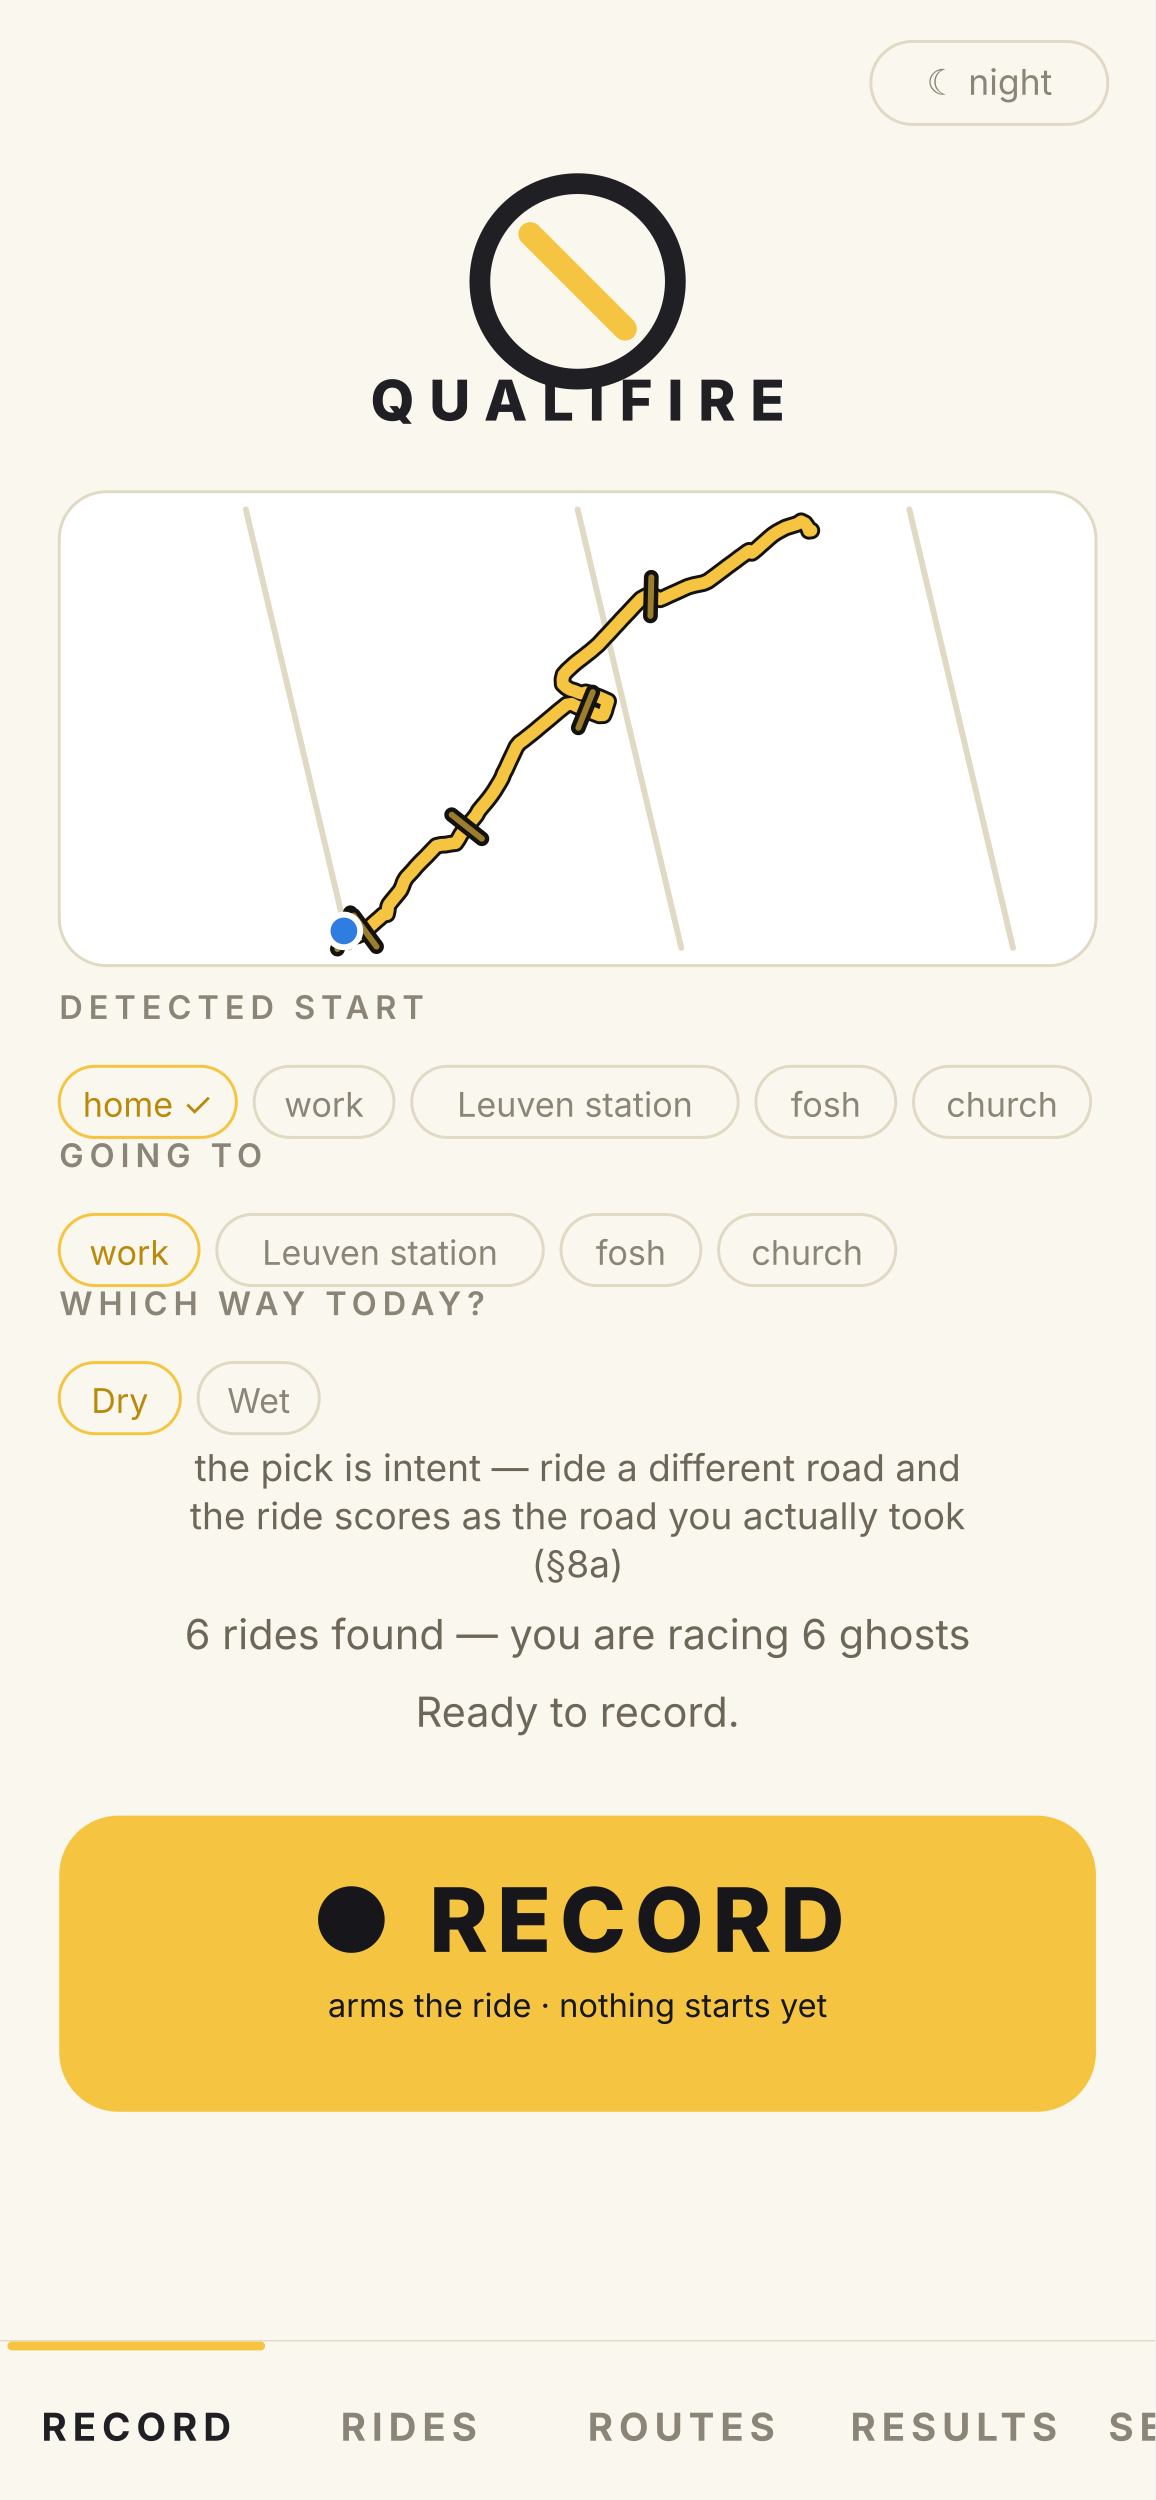
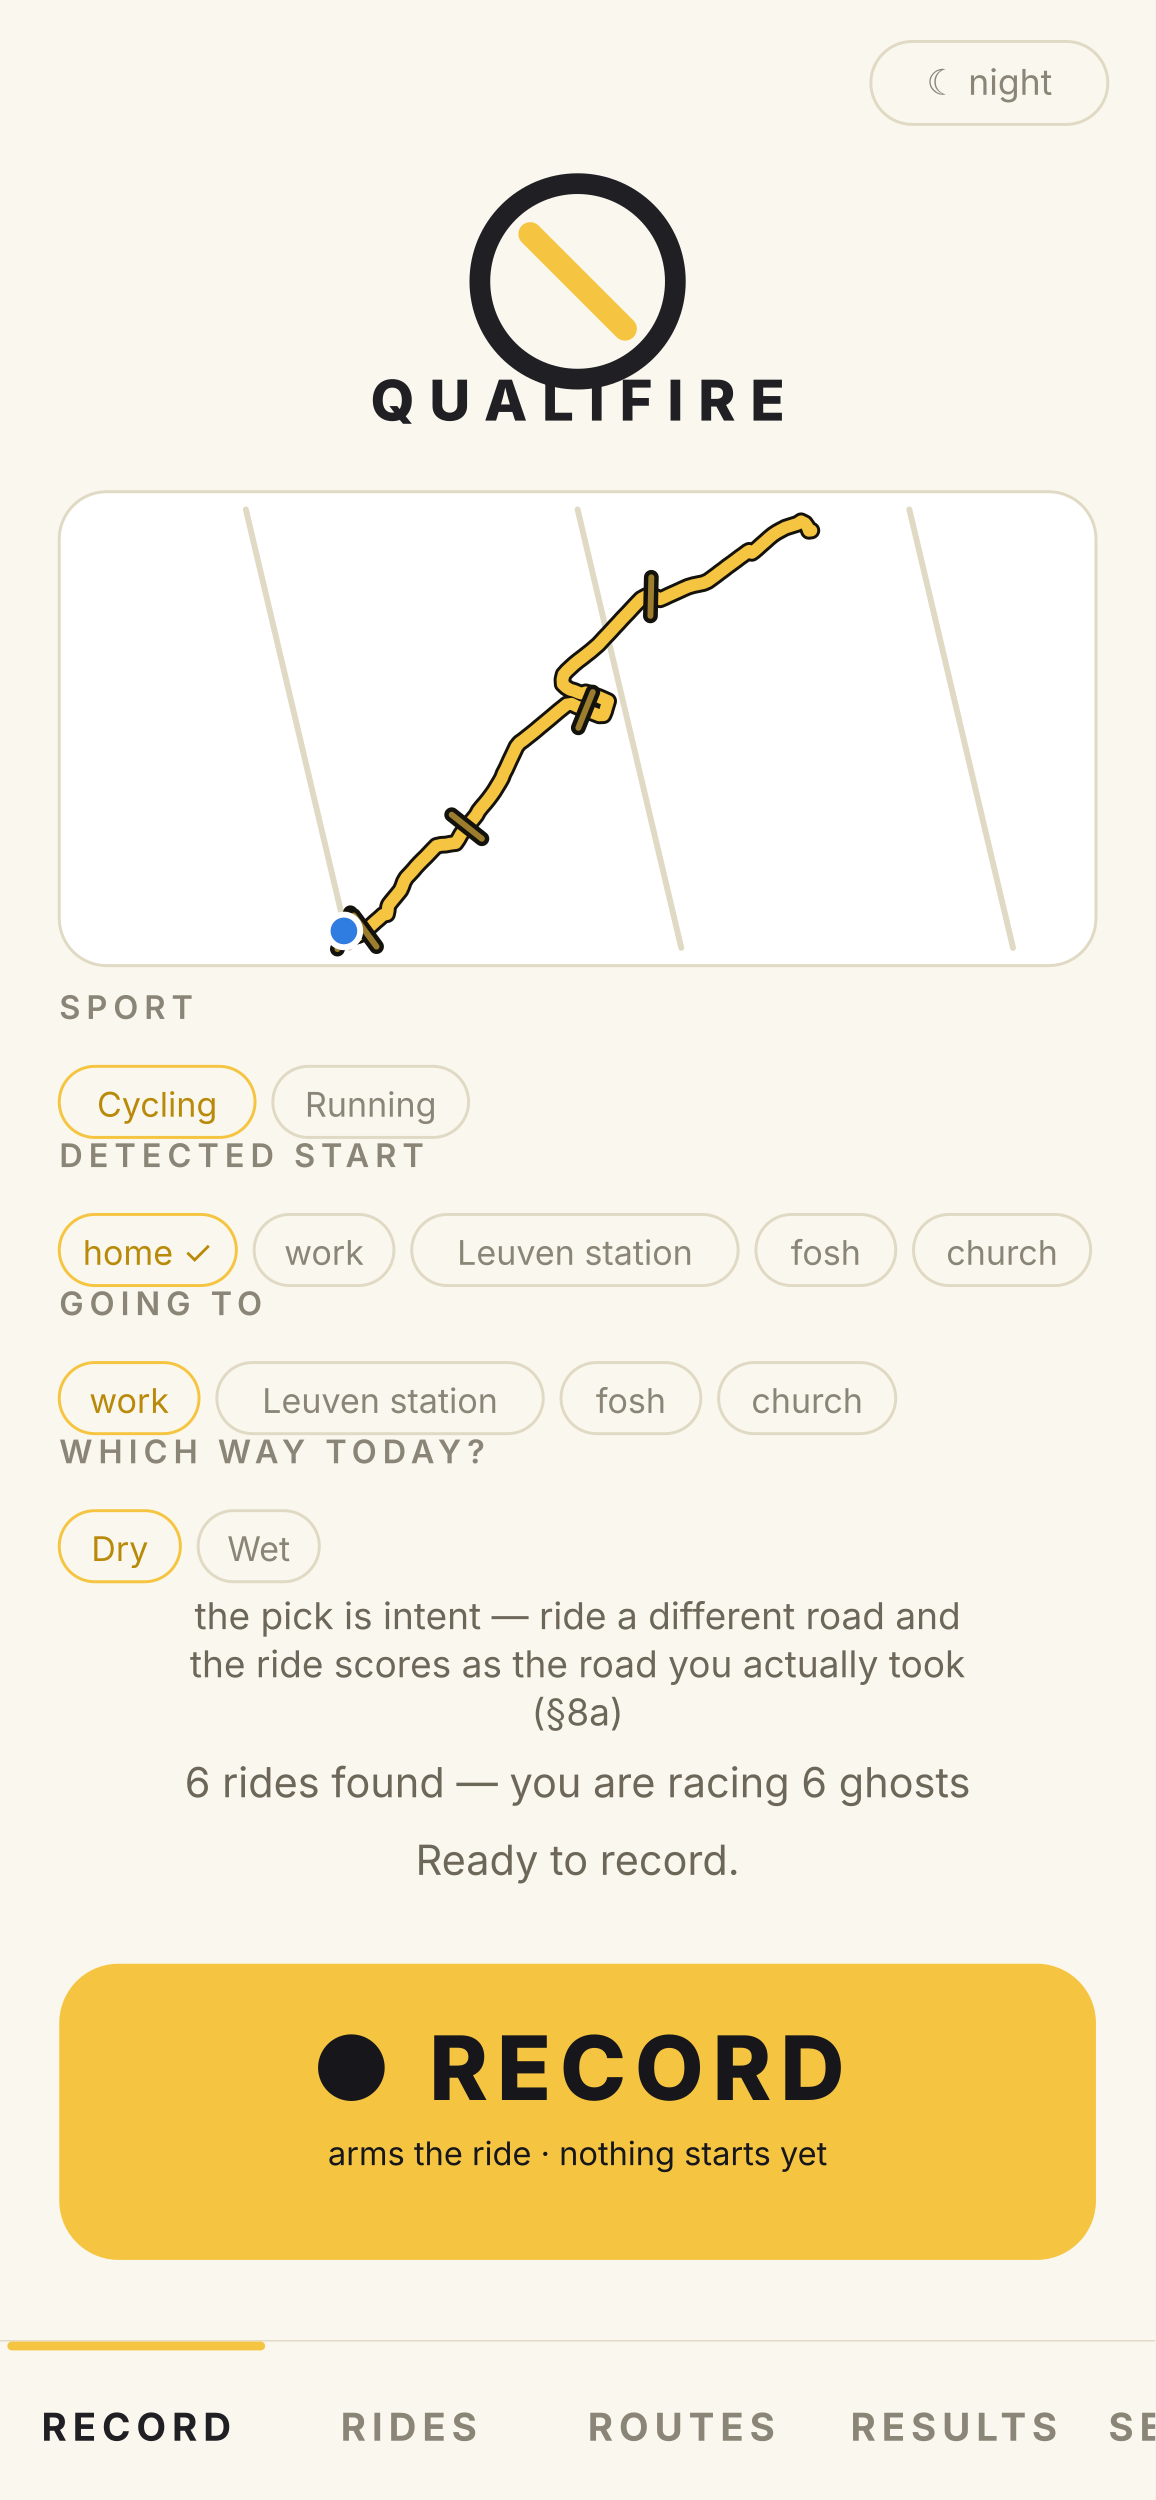
<svg xmlns="http://www.w3.org/2000/svg" viewBox="0 0 390 844" width="390" height="844">
  <defs>
    <clipPath id="tabbar_viewport_clip">
      <rect x="0" y="790" width="390" height="54" />
    </clipPath>
  </defs>
  <g id="bg">
    <rect id="bg_ground" x="0" y="0" width="390" height="844" fill="#FAF7EE" />
  </g>
  <g id="content">
    <g id="content_theme_pill">
      <rect id="content_theme_pill_bg" x="294" y="14" width="80" height="28" fill="none" stroke="#E0D9C4" stroke-width="1" rx="14" />
      <text id="content_theme_pill_label" x="334" y="32" font-family="Inter, 'Segoe UI', system-ui, sans-serif" font-size="12" font-weight="400" fill="#8A8577" text-anchor="middle">☾ night</text>
    </g>
    <circle id="content_logo_ring" cx="195" cy="95" r="33" fill="none" stroke="#201F24" stroke-width="7" />
    <line id="content_logo_slash" x1="179" y1="79" x2="211" y2="111" stroke="#F5C542" stroke-width="8" stroke-linecap="round" />
    <text id="content_app_title" x="195" y="142" font-family="Inter, 'Segoe UI', system-ui, sans-serif" font-size="19" font-weight="800" fill="#201F24" text-anchor="middle" letter-spacing="5" style="text-transform:uppercase">QUALIFIRE</text>
    <g id="content_map">
      <rect id="content_map_ground" x="20" y="166" width="350" height="160" fill="#FFFFFF" stroke="#E0D9C4" stroke-width="1" rx="16" />
      <line id="content_map_street_1" x1="83" y1="172" x2="118" y2="320" stroke="#E0D9C4" stroke-width="2" stroke-linecap="round" />
      <line id="content_map_street_2" x1="195" y1="172" x2="230" y2="320" stroke="#E0D9C4" stroke-width="2" stroke-linecap="round" />
      <line id="content_map_street_3" x1="307" y1="172" x2="342" y2="320" stroke="#E0D9C4" stroke-width="2" stroke-linecap="round" />
      <path id="content_map_route_line_casing" d="M116.1 314.28 L116.68 314.23 L117.09 314.63 L118.24 315.19 L119.87 316 L120.77 315.75 L122.01 315.24 L123.26 314.33 L124.44 313.22 L125.66 312.15 L126.87 311.04 L128.12 309.98 L129.33 308.86 L130.64 308.61 L130.87 307.55 L131.03 306.08 L131.31 305.37 L132.18 304.26 L133.23 302.99 L134.19 301.83 L135.21 300.56 L135.82 299.2 L136.33 297.73 L137.16 296.31 L138.34 295.05 L139.43 293.88 L140.48 292.62 L141.57 291.45 L142.72 290.29 L143.87 289.17 L145.02 287.96 L146.17 286.74 L147.32 285.58 L148.86 285.23 L150.52 285.13 L152.18 284.82 L153.84 284.62 L154.74 283.3 L155.57 281.78 L156.53 280.42 L157.58 279.1 L158.64 277.84 L159.75 276.52 L160.81 275.2 L161.61 273.74 L162.66 272.42 L163.81 271.1 L164.87 269.79 L165.86 268.47 L166.85 267.06 L167.74 265.59 L168.61 264.17 L169.44 262.7 L170.04 261.13 L170.84 259.62 L171.51 258.15 L172.22 256.58 L172.95 255.06 L173.69 253.49 L174.36 252.07 L175.38 250.81 L176.72 249.85 L178.06 248.78 L179.41 247.72 L180.72 246.66 L182.03 245.54 L183.37 244.43 L184.71 243.32 L186.05 242.2 L187.36 241.09 L188.67 239.98 L190.02 238.91 L191.33 237.85 L192.95 237.6 L194.49 238.36 L196.02 239.02 L197.68 239.67 L199.22 240.28 L200.75 240.89 L202.32 241.5 L203.72 241.44 L204.27 240.18 L204.46 239.42 L205.29 236.69 L203.85 236.03 L202.32 235.37 L200.75 234.81 L199.25 234.16 L197.72 233.75 L196.41 234.16 L195.32 233.85 L193.88 233.25 L192.44 232.84 L191.17 232.08 L189.98 230.97 L189.89 229.35 L190.27 227.73 L191.39 226.46 L192.64 225.3 L193.79 224.24 L195.29 223.02 L196.63 222.01 L197.97 220.95 L199.41 219.83 L200.75 218.67 L201.93 217.66 L203.02 216.49 L204.17 215.23 L205.35 214.01 L206.47 212.8 L207.62 211.53 L208.77 210.32 L209.86 209.1 L211.01 207.89 L212.1 206.77 L213.25 205.51 L214.3 204.39 L215.45 203.18 L216.44 202.17 L218.01 201.31 L219.73 201.41 L221.52 201.61 L222.83 202.32 L224.3 201.71 L225.87 200.95 L227.47 200.24 L229.03 199.54 L230.66 198.78 L232.29 198.07 L234.02 197.56 L235.71 197.21 L237.44 196.85 L238.97 196.2 L240.31 195.23 L241.69 194.22 L243 193.21 L244.37 192.2 L245.68 191.18 L247.02 190.22 L248.4 189.21 L249.71 188.2 L251.08 187.24 L252.36 186.27 L252.93 185.97 L253.48 186.58 L253.83 186.63 L254.6 186.07 L255.78 185.06 L257.06 183.9 L258.3 182.83 L259.58 181.67 L260.92 180.56 L262.23 179.69 L263.61 178.94 L265.14 178.13 L266.74 177.62 L268.05 177.21 L269.2 176.86 L270.45 176 L271.76 176.66 L272.62 177.87 L273.1 179.19 L273.9 179.09" fill="none" stroke="#14120C" stroke-width="6" stroke-linecap="round" stroke-linejoin="round" />
      <path id="content_map_route_line" d="M116.1 314.28 L116.68 314.23 L117.09 314.63 L118.24 315.19 L119.87 316 L120.77 315.75 L122.01 315.24 L123.26 314.33 L124.44 313.22 L125.66 312.15 L126.87 311.04 L128.12 309.98 L129.33 308.86 L130.64 308.61 L130.87 307.55 L131.03 306.08 L131.31 305.37 L132.18 304.26 L133.23 302.99 L134.19 301.83 L135.21 300.56 L135.82 299.2 L136.33 297.73 L137.16 296.31 L138.34 295.05 L139.43 293.88 L140.48 292.62 L141.57 291.45 L142.72 290.29 L143.87 289.17 L145.02 287.96 L146.17 286.74 L147.32 285.58 L148.86 285.23 L150.52 285.13 L152.18 284.82 L153.84 284.62 L154.74 283.3 L155.57 281.78 L156.53 280.42 L157.58 279.1 L158.64 277.84 L159.75 276.52 L160.81 275.2 L161.61 273.74 L162.66 272.42 L163.81 271.1 L164.87 269.79 L165.86 268.47 L166.85 267.06 L167.74 265.59 L168.61 264.17 L169.44 262.7 L170.04 261.13 L170.84 259.62 L171.51 258.15 L172.22 256.58 L172.95 255.06 L173.69 253.49 L174.36 252.07 L175.38 250.81 L176.72 249.85 L178.06 248.78 L179.41 247.72 L180.72 246.66 L182.03 245.54 L183.37 244.43 L184.71 243.32 L186.05 242.2 L187.36 241.09 L188.67 239.98 L190.02 238.91 L191.33 237.85 L192.95 237.6 L194.49 238.36 L196.02 239.02 L197.68 239.67 L199.22 240.28 L200.75 240.89 L202.32 241.5 L203.72 241.44 L204.27 240.18 L204.46 239.42 L205.29 236.69 L203.85 236.03 L202.32 235.37 L200.75 234.81 L199.25 234.16 L197.72 233.75 L196.41 234.16 L195.32 233.85 L193.88 233.25 L192.44 232.84 L191.17 232.08 L189.98 230.97 L189.89 229.35 L190.27 227.73 L191.39 226.46 L192.64 225.3 L193.79 224.24 L195.29 223.02 L196.63 222.01 L197.97 220.95 L199.41 219.83 L200.75 218.67 L201.93 217.66 L203.02 216.49 L204.17 215.23 L205.35 214.01 L206.47 212.8 L207.62 211.53 L208.77 210.32 L209.86 209.1 L211.01 207.89 L212.1 206.77 L213.25 205.51 L214.3 204.39 L215.45 203.18 L216.44 202.17 L218.01 201.31 L219.73 201.41 L221.52 201.61 L222.83 202.32 L224.3 201.71 L225.87 200.95 L227.47 200.24 L229.03 199.54 L230.66 198.78 L232.29 198.07 L234.02 197.56 L235.71 197.21 L237.44 196.85 L238.97 196.2 L240.31 195.23 L241.69 194.22 L243 193.21 L244.37 192.2 L245.68 191.18 L247.02 190.22 L248.4 189.21 L249.71 188.2 L251.08 187.24 L252.36 186.27 L252.93 185.97 L253.48 186.58 L253.83 186.63 L254.6 186.07 L255.78 185.06 L257.06 183.9 L258.3 182.83 L259.58 181.67 L260.92 180.56 L262.23 179.69 L263.61 178.94 L265.14 178.13 L266.74 177.62 L268.05 177.21 L269.2 176.86 L270.45 176 L271.76 176.66 L272.62 177.87 L273.1 179.19 L273.9 179.09" fill="none" stroke="#F5C542" stroke-width="4" stroke-linecap="round" stroke-linejoin="round" />
      <line id="content_map_gate_tick_1_casing" x1="118.29" y1="308.16" x2="113.91" y2="320.4" stroke="#14120C" stroke-width="5" stroke-linecap="round" />
      <line id="content_map_gate_tick_1" x1="118.29" y1="308.16" x2="113.91" y2="320.4" stroke="#F5C542" stroke-width="2" stroke-linecap="round" opacity="0.6" />
      <line id="content_map_gate_tick_2_casing" x1="119.41" y1="309.09" x2="127.11" y2="319.57" stroke="#14120C" stroke-width="5" stroke-linecap="round" />
      <line id="content_map_gate_tick_2" x1="119.41" y1="309.09" x2="127.11" y2="319.57" stroke="#F5C542" stroke-width="2" stroke-linecap="round" opacity="0.6" />
      <line id="content_map_gate_tick_3_casing" x1="152.49" y1="275.06" x2="162.67" y2="283.15" stroke="#14120C" stroke-width="5" stroke-linecap="round" />
      <line id="content_map_gate_tick_3" x1="152.49" y1="275.06" x2="162.67" y2="283.15" stroke="#F5C542" stroke-width="2" stroke-linecap="round" opacity="0.6" />
      <line id="content_map_gate_tick_4_casing" x1="200.12" y1="233.65" x2="195.25" y2="245.7" stroke="#14120C" stroke-width="5" stroke-linecap="round" />
      <line id="content_map_gate_tick_4" x1="200.12" y1="233.65" x2="195.25" y2="245.7" stroke="#F5C542" stroke-width="2" stroke-linecap="round" opacity="0.6" />
      <line id="content_map_gate_tick_5_casing" x1="219.89" y1="194.91" x2="219.58" y2="207.91" stroke="#14120C" stroke-width="5" stroke-linecap="round" />
      <line id="content_map_gate_tick_5" x1="219.89" y1="194.91" x2="219.58" y2="207.91" stroke="#F5C542" stroke-width="2" stroke-linecap="round" opacity="0.6" />
      <circle id="content_map_rider_dot" cx="116.1" cy="314.28" r="5.5" fill="#2F7DE1" stroke="#FFFFFF" stroke-width="2" />
      <rect id="content_map_placeholder_note" x="20" y="166" width="4" height="4" fill="none" />
    </g>
-     <text id="content_flow_from_label" x="20" y="344" font-family="Inter, 'Segoe UI', system-ui, sans-serif" font-size="11" font-weight="600" fill="#8A8577" text-anchor="start" letter-spacing="2">DETECTED START</text>
+     <text id="content_flow_sport_label" x="20" y="344" font-family="Inter, 'Segoe UI', system-ui, sans-serif" font-size="11" font-weight="600" fill="#8A8577" text-anchor="start" letter-spacing="2">SPORT</text>
+     <g id="content_sport_pill_1">
+       <rect id="content_sport_pill_1_bg" x="20" y="360" width="66.1" height="24" fill="none" stroke="#F5C542" stroke-width="1" rx="12" />
+       <text id="content_sport_pill_1_label" x="53.05" y="377" font-family="Inter, 'Segoe UI', system-ui, sans-serif" font-size="11.5" font-weight="400" fill="#B98A0A" text-anchor="middle">Cycling</text>
+     </g>
+     <g id="content_sport_pill_2">
+       <rect id="content_sport_pill_2_bg" x="92.1" y="360" width="66.1" height="24" fill="none" stroke="#E0D9C4" stroke-width="1" rx="12" />
+       <text id="content_sport_pill_2_label" x="125.15" y="377" font-family="Inter, 'Segoe UI', system-ui, sans-serif" font-size="11.5" font-weight="400" fill="#8A8577" text-anchor="middle">Running</text>
+     </g>
+     <text id="content_flow_from_label" x="20" y="394" font-family="Inter, 'Segoe UI', system-ui, sans-serif" font-size="11" font-weight="600" fill="#8A8577" text-anchor="start" letter-spacing="2">DETECTED START</text>
    <g id="content_from_pill_1">
-       <rect id="content_from_pill_1_bg" x="20" y="360" width="59.8" height="24" fill="none" stroke="#F5C542" stroke-width="1" rx="12" />
-       <text id="content_from_pill_1_label" x="49.9" y="377" font-family="Inter, 'Segoe UI', system-ui, sans-serif" font-size="11.5" font-weight="400" fill="#B98A0A" text-anchor="middle">home ✓</text>
+       <rect id="content_from_pill_1_bg" x="20" y="410" width="59.8" height="24" fill="none" stroke="#F5C542" stroke-width="1" rx="12" />
+       <text id="content_from_pill_1_label" x="49.9" y="427" font-family="Inter, 'Segoe UI', system-ui, sans-serif" font-size="11.5" font-weight="400" fill="#B98A0A" text-anchor="middle">home ✓</text>
    </g>
    <g id="content_from_pill_2">
-       <rect id="content_from_pill_2_bg" x="85.8" y="360" width="47.2" height="24" fill="none" stroke="#E0D9C4" stroke-width="1" rx="12" />
-       <text id="content_from_pill_2_label" x="109.4" y="377" font-family="Inter, 'Segoe UI', system-ui, sans-serif" font-size="11.5" font-weight="400" fill="#8A8577" text-anchor="middle">work</text>
+       <rect id="content_from_pill_2_bg" x="85.8" y="410" width="47.2" height="24" fill="none" stroke="#E0D9C4" stroke-width="1" rx="12" />
+       <text id="content_from_pill_2_label" x="109.4" y="427" font-family="Inter, 'Segoe UI', system-ui, sans-serif" font-size="11.5" font-weight="400" fill="#8A8577" text-anchor="middle">work</text>
    </g>
    <g id="content_from_pill_3">
-       <rect id="content_from_pill_3_bg" x="139" y="360" width="110.2" height="24" fill="none" stroke="#E0D9C4" stroke-width="1" rx="12" />
-       <text id="content_from_pill_3_label" x="194.1" y="377" font-family="Inter, 'Segoe UI', system-ui, sans-serif" font-size="11.5" font-weight="400" fill="#8A8577" text-anchor="middle">Leuven station</text>
+       <rect id="content_from_pill_3_bg" x="139" y="410" width="110.2" height="24" fill="none" stroke="#E0D9C4" stroke-width="1" rx="12" />
+       <text id="content_from_pill_3_label" x="194.1" y="427" font-family="Inter, 'Segoe UI', system-ui, sans-serif" font-size="11.5" font-weight="400" fill="#8A8577" text-anchor="middle">Leuven station</text>
    </g>
    <g id="content_from_pill_4">
-       <rect id="content_from_pill_4_bg" x="255.2" y="360" width="47.2" height="24" fill="none" stroke="#E0D9C4" stroke-width="1" rx="12" />
-       <text id="content_from_pill_4_label" x="278.8" y="377" font-family="Inter, 'Segoe UI', system-ui, sans-serif" font-size="11.5" font-weight="400" fill="#8A8577" text-anchor="middle">fosh</text>
+       <rect id="content_from_pill_4_bg" x="255.2" y="410" width="47.2" height="24" fill="none" stroke="#E0D9C4" stroke-width="1" rx="12" />
+       <text id="content_from_pill_4_label" x="278.8" y="427" font-family="Inter, 'Segoe UI', system-ui, sans-serif" font-size="11.5" font-weight="400" fill="#8A8577" text-anchor="middle">fosh</text>
    </g>
    <g id="content_from_pill_5">
-       <rect id="content_from_pill_5_bg" x="308.4" y="360" width="59.8" height="24" fill="none" stroke="#E0D9C4" stroke-width="1" rx="12" />
-       <text id="content_from_pill_5_label" x="338.3" y="377" font-family="Inter, 'Segoe UI', system-ui, sans-serif" font-size="11.5" font-weight="400" fill="#8A8577" text-anchor="middle">church</text>
+       <rect id="content_from_pill_5_bg" x="308.4" y="410" width="59.8" height="24" fill="none" stroke="#E0D9C4" stroke-width="1" rx="12" />
+       <text id="content_from_pill_5_label" x="338.3" y="427" font-family="Inter, 'Segoe UI', system-ui, sans-serif" font-size="11.5" font-weight="400" fill="#8A8577" text-anchor="middle">church</text>
    </g>
-     <text id="content_flow_to_label" x="20" y="394" font-family="Inter, 'Segoe UI', system-ui, sans-serif" font-size="11" font-weight="600" fill="#8A8577" text-anchor="start" letter-spacing="2">GOING TO</text>
+     <text id="content_flow_to_label" x="20" y="444" font-family="Inter, 'Segoe UI', system-ui, sans-serif" font-size="11" font-weight="600" fill="#8A8577" text-anchor="start" letter-spacing="2">GOING TO</text>
    <g id="content_to_pill_1">
-       <rect id="content_to_pill_1_bg" x="20" y="410" width="47.2" height="24" fill="none" stroke="#F5C542" stroke-width="1" rx="12" />
-       <text id="content_to_pill_1_label" x="43.6" y="427" font-family="Inter, 'Segoe UI', system-ui, sans-serif" font-size="11.5" font-weight="400" fill="#B98A0A" text-anchor="middle">work</text>
+       <rect id="content_to_pill_1_bg" x="20" y="460" width="47.2" height="24" fill="none" stroke="#F5C542" stroke-width="1" rx="12" />
+       <text id="content_to_pill_1_label" x="43.6" y="477" font-family="Inter, 'Segoe UI', system-ui, sans-serif" font-size="11.5" font-weight="400" fill="#B98A0A" text-anchor="middle">work</text>
    </g>
    <g id="content_to_pill_2">
-       <rect id="content_to_pill_2_bg" x="73.2" y="410" width="110.2" height="24" fill="none" stroke="#E0D9C4" stroke-width="1" rx="12" />
-       <text id="content_to_pill_2_label" x="128.3" y="427" font-family="Inter, 'Segoe UI', system-ui, sans-serif" font-size="11.5" font-weight="400" fill="#8A8577" text-anchor="middle">Leuven station</text>
+       <rect id="content_to_pill_2_bg" x="73.2" y="460" width="110.2" height="24" fill="none" stroke="#E0D9C4" stroke-width="1" rx="12" />
+       <text id="content_to_pill_2_label" x="128.3" y="477" font-family="Inter, 'Segoe UI', system-ui, sans-serif" font-size="11.5" font-weight="400" fill="#8A8577" text-anchor="middle">Leuven station</text>
    </g>
    <g id="content_to_pill_3">
-       <rect id="content_to_pill_3_bg" x="189.4" y="410" width="47.2" height="24" fill="none" stroke="#E0D9C4" stroke-width="1" rx="12" />
-       <text id="content_to_pill_3_label" x="213" y="427" font-family="Inter, 'Segoe UI', system-ui, sans-serif" font-size="11.5" font-weight="400" fill="#8A8577" text-anchor="middle">fosh</text>
+       <rect id="content_to_pill_3_bg" x="189.4" y="460" width="47.2" height="24" fill="none" stroke="#E0D9C4" stroke-width="1" rx="12" />
+       <text id="content_to_pill_3_label" x="213" y="477" font-family="Inter, 'Segoe UI', system-ui, sans-serif" font-size="11.5" font-weight="400" fill="#8A8577" text-anchor="middle">fosh</text>
    </g>
    <g id="content_to_pill_4">
-       <rect id="content_to_pill_4_bg" x="242.6" y="410" width="59.8" height="24" fill="none" stroke="#E0D9C4" stroke-width="1" rx="12" />
-       <text id="content_to_pill_4_label" x="272.5" y="427" font-family="Inter, 'Segoe UI', system-ui, sans-serif" font-size="11.5" font-weight="400" fill="#8A8577" text-anchor="middle">church</text>
+       <rect id="content_to_pill_4_bg" x="242.6" y="460" width="59.8" height="24" fill="none" stroke="#E0D9C4" stroke-width="1" rx="12" />
+       <text id="content_to_pill_4_label" x="272.5" y="477" font-family="Inter, 'Segoe UI', system-ui, sans-serif" font-size="11.5" font-weight="400" fill="#8A8577" text-anchor="middle">church</text>
    </g>
-     <text id="content_flow_way_label" x="20" y="444" font-family="Inter, 'Segoe UI', system-ui, sans-serif" font-size="11" font-weight="600" fill="#8A8577" text-anchor="start" letter-spacing="2">WHICH WAY TODAY?</text>
+     <text id="content_flow_way_label" x="20" y="494" font-family="Inter, 'Segoe UI', system-ui, sans-serif" font-size="11" font-weight="600" fill="#8A8577" text-anchor="start" letter-spacing="2">WHICH WAY TODAY?</text>
    <g id="content_way_pill_1">
-       <rect id="content_way_pill_1_bg" x="20" y="460" width="40.9" height="24" fill="none" stroke="#F5C542" stroke-width="1" rx="12" />
-       <text id="content_way_pill_1_label" x="40.45" y="477" font-family="Inter, 'Segoe UI', system-ui, sans-serif" font-size="11.5" font-weight="400" fill="#B98A0A" text-anchor="middle">Dry</text>
+       <rect id="content_way_pill_1_bg" x="20" y="510" width="40.9" height="24" fill="none" stroke="#F5C542" stroke-width="1" rx="12" />
+       <text id="content_way_pill_1_label" x="40.45" y="527" font-family="Inter, 'Segoe UI', system-ui, sans-serif" font-size="11.5" font-weight="400" fill="#B98A0A" text-anchor="middle">Dry</text>
    </g>
    <g id="content_way_pill_2">
-       <rect id="content_way_pill_2_bg" x="66.9" y="460" width="40.9" height="24" fill="none" stroke="#E0D9C4" stroke-width="1" rx="12" />
-       <text id="content_way_pill_2_label" x="87.35" y="477" font-family="Inter, 'Segoe UI', system-ui, sans-serif" font-size="11.5" font-weight="400" fill="#8A8577" text-anchor="middle">Wet</text>
+       <rect id="content_way_pill_2_bg" x="66.9" y="510" width="40.9" height="24" fill="none" stroke="#E0D9C4" stroke-width="1" rx="12" />
+       <text id="content_way_pill_2_label" x="87.35" y="527" font-family="Inter, 'Segoe UI', system-ui, sans-serif" font-size="11.5" font-weight="400" fill="#8A8577" text-anchor="middle">Wet</text>
    </g>
-     <text id="content_way_hint_l1" x="195" y="500" font-family="Inter, 'Segoe UI', system-ui, sans-serif" font-size="12.5" font-weight="400" fill="#6D6759" text-anchor="middle">the pick is intent — ride a different road and</text>
-     <text id="content_way_hint_l2" x="195" y="516.25" font-family="Inter, 'Segoe UI', system-ui, sans-serif" font-size="12.5" font-weight="400" fill="#6D6759" text-anchor="middle">the ride scores as the road you actually took</text>
-     <text id="content_way_hint_l3" x="195" y="532.5" font-family="Inter, 'Segoe UI', system-ui, sans-serif" font-size="12.5" font-weight="400" fill="#6D6759" text-anchor="middle">(§8a)</text>
-     <text id="content_ghost_line" x="195" y="556.75" font-family="Inter, 'Segoe UI', system-ui, sans-serif" font-size="14" font-weight="400" fill="#6D6759" text-anchor="middle">6 rides found — you are racing 6 ghosts</text>
-     <text id="content_ready_line" x="195" y="582.95" font-family="Inter, 'Segoe UI', system-ui, sans-serif" font-size="14" font-weight="400" fill="#6D6759" text-anchor="middle">Ready to record.</text>
+     <text id="content_way_hint_l1" x="195" y="550" font-family="Inter, 'Segoe UI', system-ui, sans-serif" font-size="12.5" font-weight="400" fill="#6D6759" text-anchor="middle">the pick is intent — ride a different road and</text>
+     <text id="content_way_hint_l2" x="195" y="566.25" font-family="Inter, 'Segoe UI', system-ui, sans-serif" font-size="12.5" font-weight="400" fill="#6D6759" text-anchor="middle">the ride scores as the road you actually took</text>
+     <text id="content_way_hint_l3" x="195" y="582.5" font-family="Inter, 'Segoe UI', system-ui, sans-serif" font-size="12.5" font-weight="400" fill="#6D6759" text-anchor="middle">(§8a)</text>
+     <text id="content_ghost_line" x="195" y="606.75" font-family="Inter, 'Segoe UI', system-ui, sans-serif" font-size="14" font-weight="400" fill="#6D6759" text-anchor="middle">6 rides found — you are racing 6 ghosts</text>
+     <text id="content_ready_line" x="195" y="632.95" font-family="Inter, 'Segoe UI', system-ui, sans-serif" font-size="14" font-weight="400" fill="#6D6759" text-anchor="middle">Ready to record.</text>
    <g id="content_record_button">
-       <rect id="content_record_button_bg" x="20" y="612.95" width="350" height="100" fill="#F5C542" rx="20" />
-       <text id="content_record_button_label" x="195" y="658.95" font-family="Inter, 'Segoe UI', system-ui, sans-serif" font-size="30" font-weight="800" fill="#17171b" text-anchor="middle" letter-spacing="3">● RECORD</text>
-       <text id="content_record_button_sub" x="195" y="680.95" font-family="Inter, 'Segoe UI', system-ui, sans-serif" font-size="11" font-weight="400" fill="#17171b" text-anchor="middle">arms the ride · nothing starts yet</text>
+       <rect id="content_record_button_bg" x="20" y="662.95" width="350" height="100" fill="#F5C542" rx="20" />
+       <text id="content_record_button_label" x="195" y="708.95" font-family="Inter, 'Segoe UI', system-ui, sans-serif" font-size="30" font-weight="800" fill="#17171b" text-anchor="middle" letter-spacing="3">● RECORD</text>
+       <text id="content_record_button_sub" x="195" y="730.95" font-family="Inter, 'Segoe UI', system-ui, sans-serif" font-size="11" font-weight="400" fill="#17171b" text-anchor="middle">arms the ride · nothing starts yet</text>
    </g>
  </g>
  <g id="tabbar" clip-path="url(#tabbar_viewport_clip)">
    <rect id="tabbar_bg" x="0" y="790" width="390" height="54" fill="#FAF7EE" />
    <line id="tabbar_top_border" x1="0" y1="790" x2="390" y2="790" stroke="#E0D9C4" stroke-width="1" stroke-linecap="round" />
    <line id="tabbar_record_active_bar" x1="4" y1="792" x2="88" y2="792" stroke="#F5C542" stroke-width="3" stroke-linecap="round" />
    <text id="tabbar_record_label" x="46" y="824" font-family="Inter, 'Segoe UI', system-ui, sans-serif" font-size="13" font-weight="700" fill="#201F24" text-anchor="middle" letter-spacing="2" style="text-transform:uppercase">RECORD</text>
    <text id="tabbar_rides_label" x="138" y="824" font-family="Inter, 'Segoe UI', system-ui, sans-serif" font-size="13" font-weight="700" fill="#8A8577" text-anchor="middle" letter-spacing="2" style="text-transform:uppercase">RIDES</text>
    <text id="tabbar_routes_label" x="230" y="824" font-family="Inter, 'Segoe UI', system-ui, sans-serif" font-size="13" font-weight="700" fill="#8A8577" text-anchor="middle" letter-spacing="2" style="text-transform:uppercase">ROUTES</text>
    <text id="tabbar_results_label" x="322" y="824" font-family="Inter, 'Segoe UI', system-ui, sans-serif" font-size="13" font-weight="700" fill="#8A8577" text-anchor="middle" letter-spacing="2" style="text-transform:uppercase">RESULTS</text>
    <text id="tabbar_settings_label" x="414" y="824" font-family="Inter, 'Segoe UI', system-ui, sans-serif" font-size="13" font-weight="700" fill="#8A8577" text-anchor="middle" letter-spacing="2" style="text-transform:uppercase">SETTINGS</text>
    <text id="tabbar_demo_label" x="506" y="824" font-family="Inter, 'Segoe UI', system-ui, sans-serif" font-size="13" font-weight="700" fill="#8A8577" text-anchor="middle" letter-spacing="2" style="text-transform:uppercase">DEMO</text>
  </g>
</svg>
